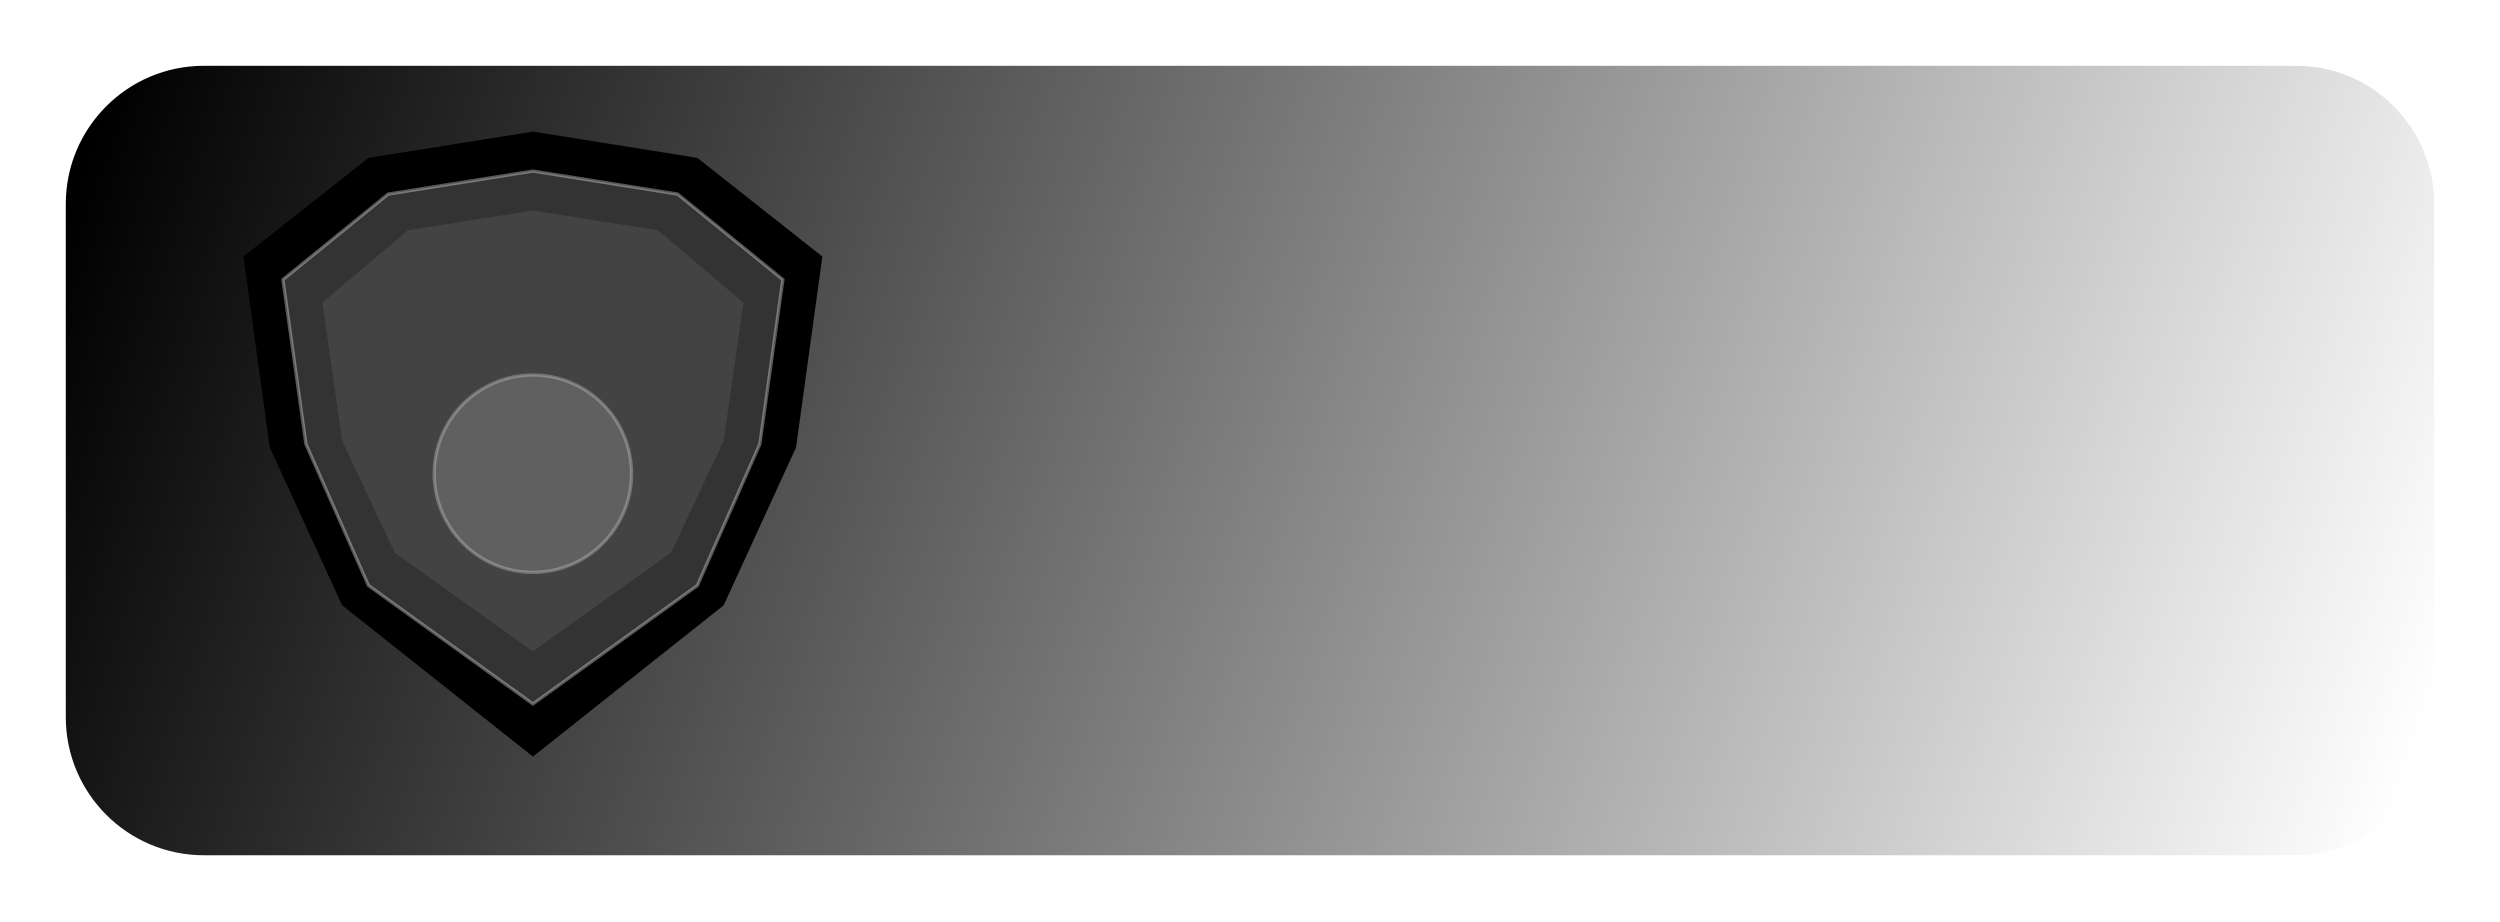
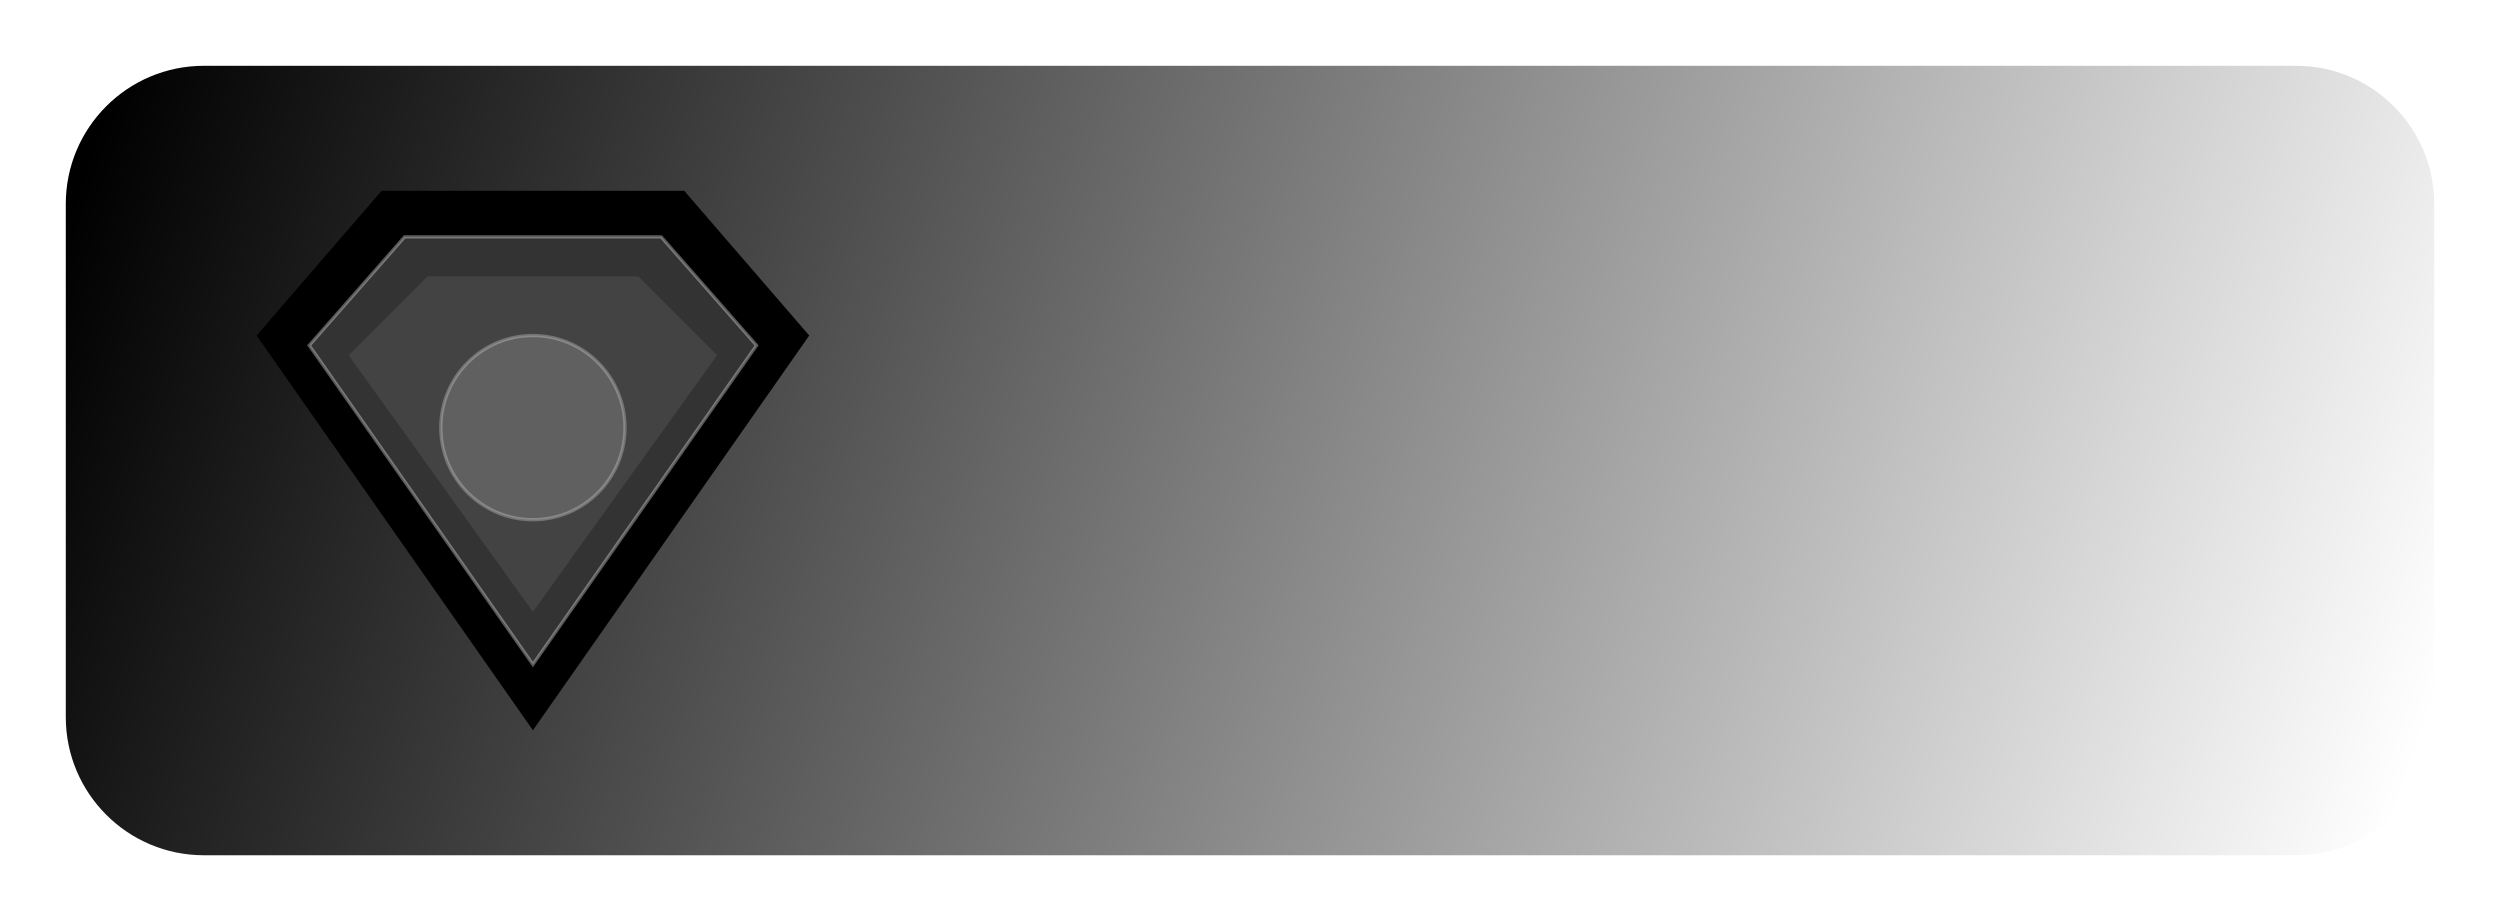
<svg xmlns="http://www.w3.org/2000/svg" width="760" height="280" viewBox="0 0 760 280" fill="none" role="img" aria-labelledby="brackets-logo-title brackets-logo-desc">
  <defs>
    <linearGradient id="brx-shell" x1="36" y1="20" x2="724" y2="260" gradientUnits="userSpaceOnUse">
      <stop stop-color="{{PANEL}}" />
      <stop offset="1" stop-color="#ffffff" />
    </linearGradient>
    <linearGradient id="brx-glow" x1="88" y1="48" x2="272" y2="232" gradientUnits="userSpaceOnUse">
      <stop stop-color="{{ACCENT_SOFT}}" />
      <stop offset="1" stop-color="{{ACCENT}}" />
    </linearGradient>
    <clipPath id="brx-shield-clip">
-       <path d="M162 40L212 48L250 78L242 136L220 184L162 230L104 184L82 136L74 78L112 48L162 40Z" />
+       <path d="M116 58H208L246 102L162 222L78 102L116 58Z" />
    </clipPath>
  </defs>
  <rect x="20" y="20" width="720" height="240" rx="42" fill="url(#brx-shell)" />
-   <path d="M162 40L212 48L250 78L242 136L220 184L162 230L104 184L82 136L74 78L112 48L162 40Z" fill="url(#brx-glow)" />
-   <path d="M162 52L206 59L238 85L231 135L212 178L162 214L112 178L93 135L86 85L118 59L162 52Z" fill="rgba(255,255,255,0.2)" stroke="rgba(255,255,255,0.34)" />
-   <path d="M162 64L200 70L226 92L220 134L204 168L162 198L120 168L104 134L98 92L124 70L162 64Z" fill="rgba(255,255,255,0.08)" />
+   <path d="M116 58H208L246 102L162 222L78 102L116 58Z" fill="url(#brx-glow)" />
+   <path d="M123 72H201L230 105L162 202L94 105L123 72Z" fill="rgba(255,255,255,0.2)" stroke="rgba(255,255,255,0.34)" />
+   <path d="M130 84H194L218 108L162 186L106 108L130 84Z" fill="rgba(255,255,255,0.08)" />
  <g clip-path="url(#brx-shield-clip)">
-     <path d="M138 104H112V180H138" stroke="{{INK}}" stroke-width="16" stroke-linecap="round" stroke-linejoin="round" />
-     <path d="M186 104H212V180H186" stroke="{{INK}}" stroke-width="16" stroke-linecap="round" stroke-linejoin="round" />
-     <path d="M150 144H174" stroke="{{INK}}" stroke-width="12" stroke-linecap="round" />
-     <circle cx="162" cy="144" r="30" fill="rgba(255,255,255,0.16)" stroke="rgba(255,255,255,0.26)" />
+     <path d="M138 98H112V162H138" stroke="{{INK}}" stroke-width="16" stroke-linecap="round" stroke-linejoin="round" />
+     <path d="M186 98H212V162H186" stroke="{{INK}}" stroke-width="16" stroke-linecap="round" stroke-linejoin="round" />
+     <path d="M150 130H174" stroke="{{INK}}" stroke-width="12" stroke-linecap="round" />
+     <circle cx="162" cy="130" r="28" fill="rgba(255,255,255,0.16)" stroke="rgba(255,255,255,0.26)" />
  </g>
  <text x="316" y="86" fill="{{ACCENT}}" font-family="Segoe UI, system-ui, sans-serif" font-size="18" letter-spacing="0.28em">SUPERHUMAN HTML FRAMEWORK</text>
  <text x="316" y="150" fill="{{INK}}" font-family="Georgia, 'Times New Roman', serif" font-size="64" font-weight="700">[ ] {{NAME}}</text>
  <text x="316" y="194" fill="{{MUTED}}" font-family="Segoe UI, system-ui, sans-serif" font-size="24">{{TAGLINE}}</text>
  <path d="M316 214H566" stroke="{{ACCENT}}" stroke-width="6" stroke-linecap="round" />
  <path d="M588 214H654" stroke="{{MUTED}}" stroke-width="6" stroke-linecap="round" />
</svg>
